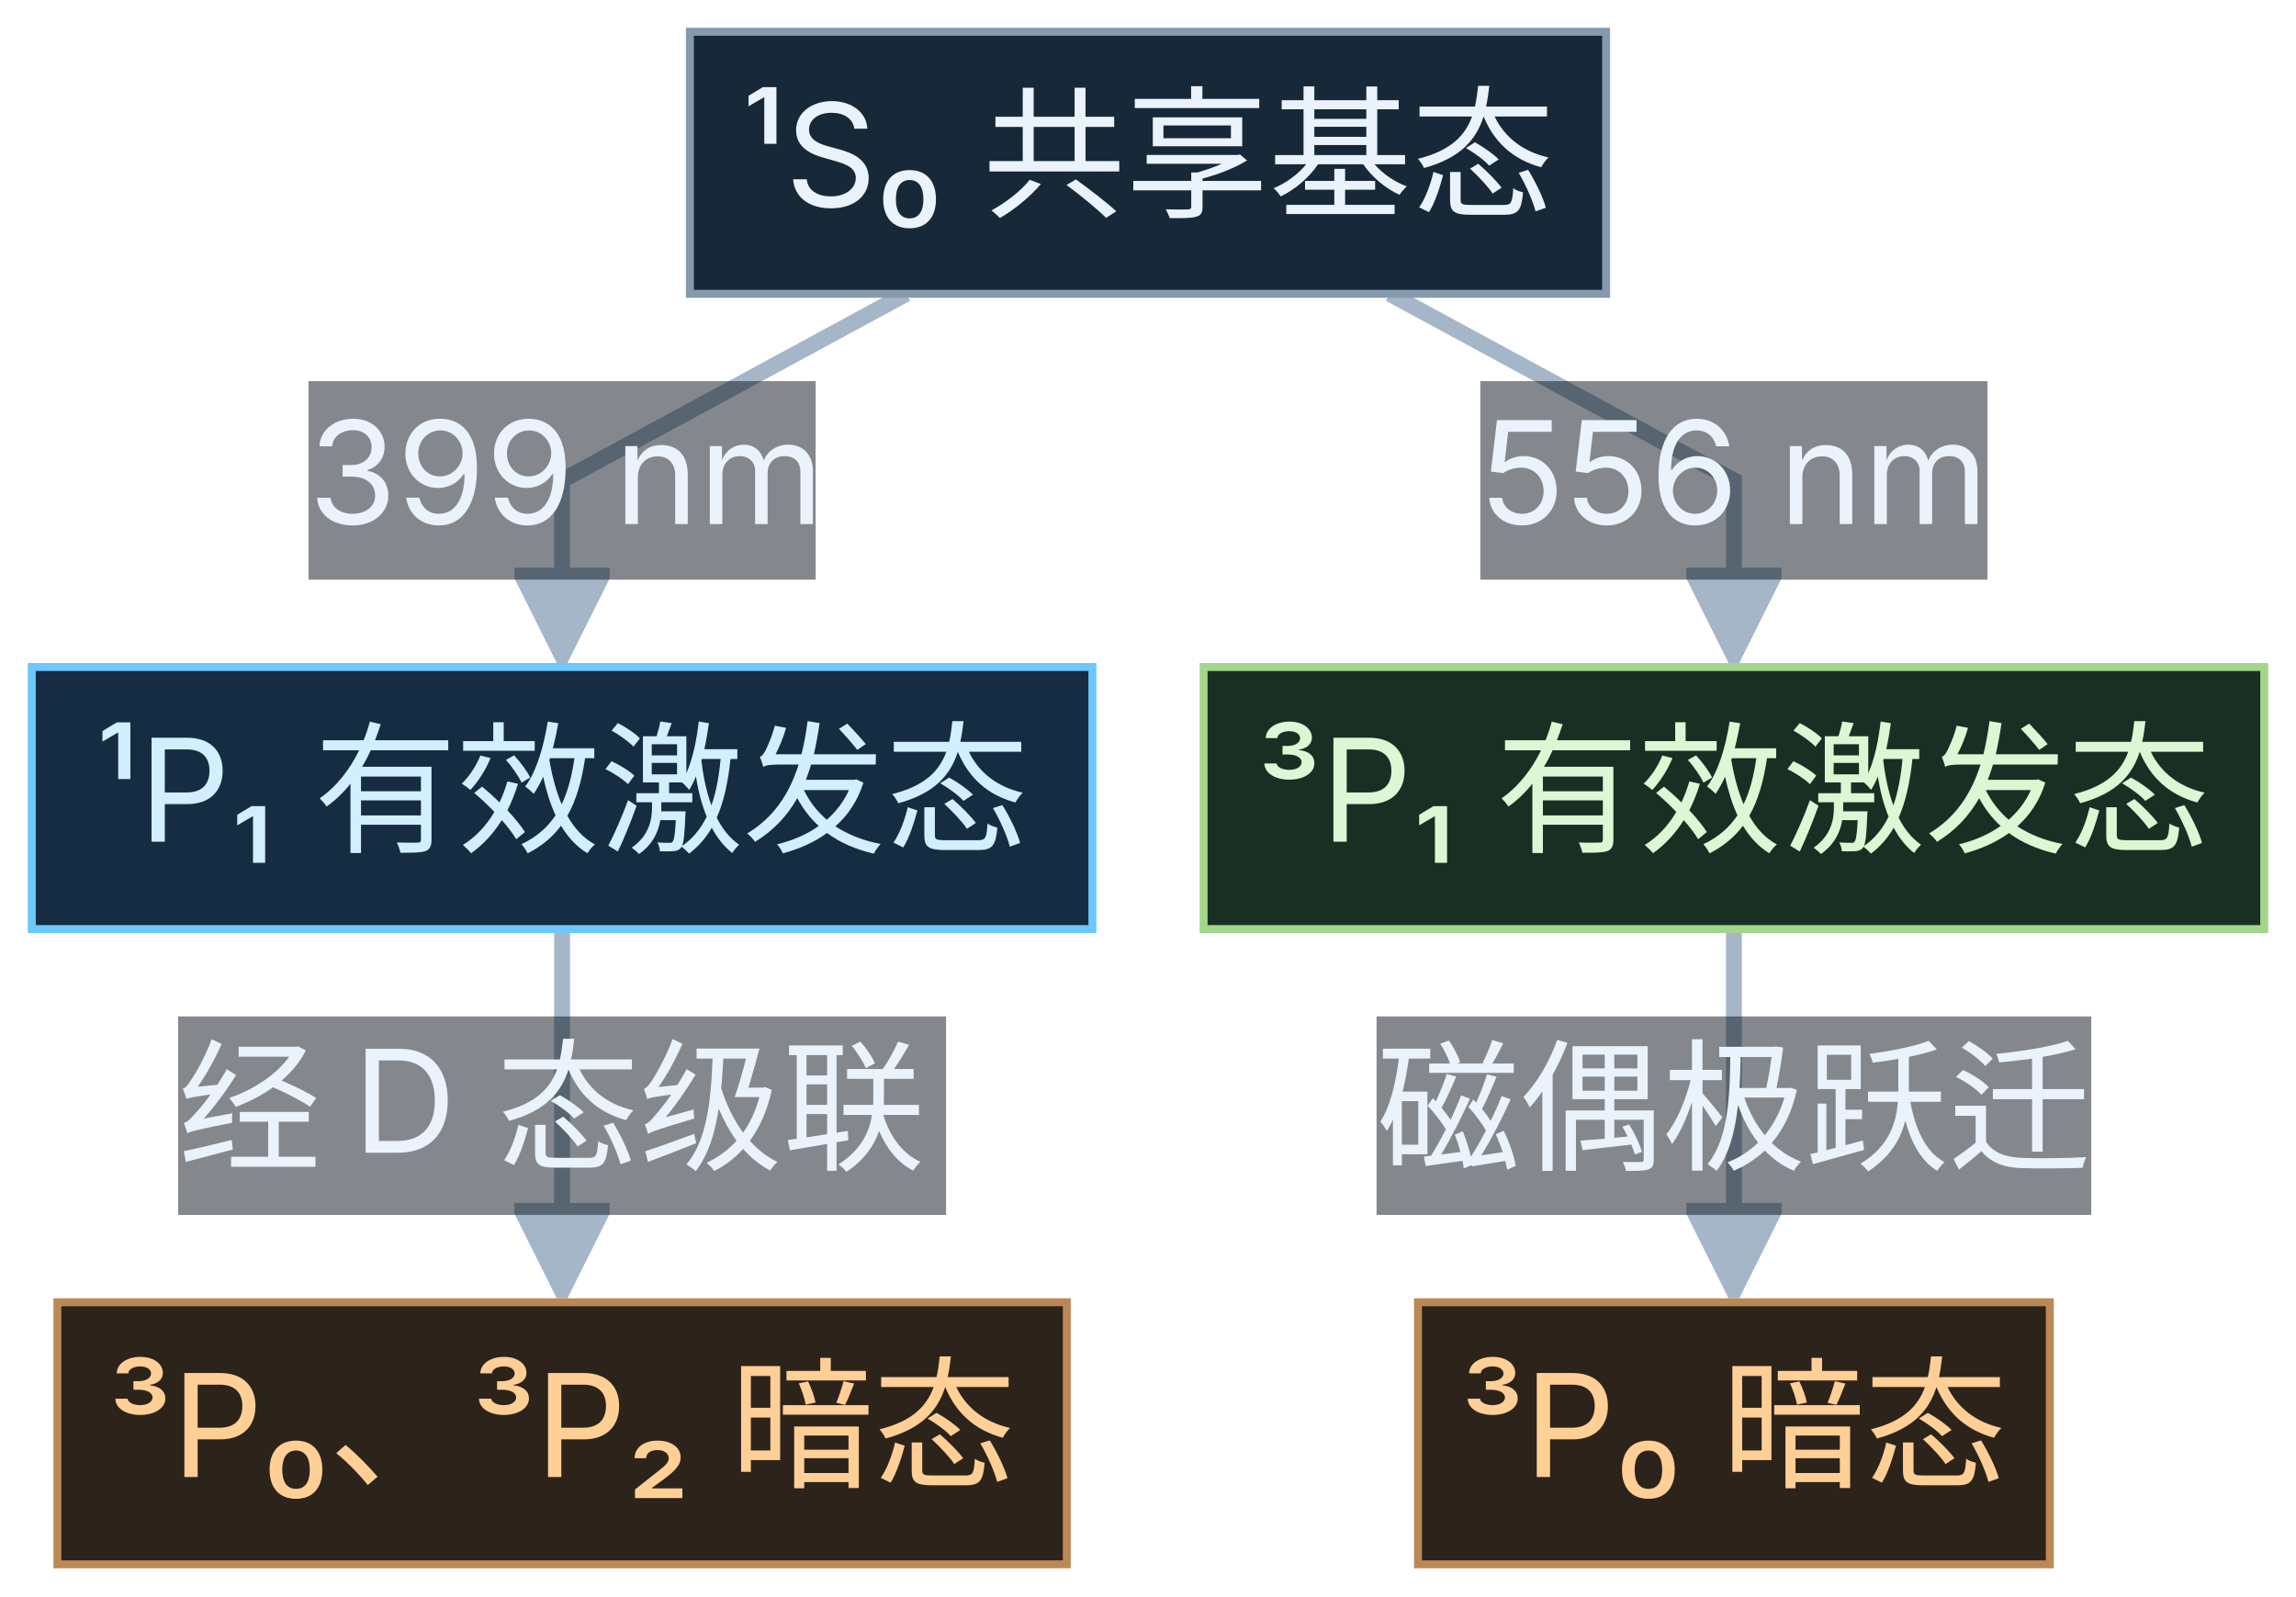
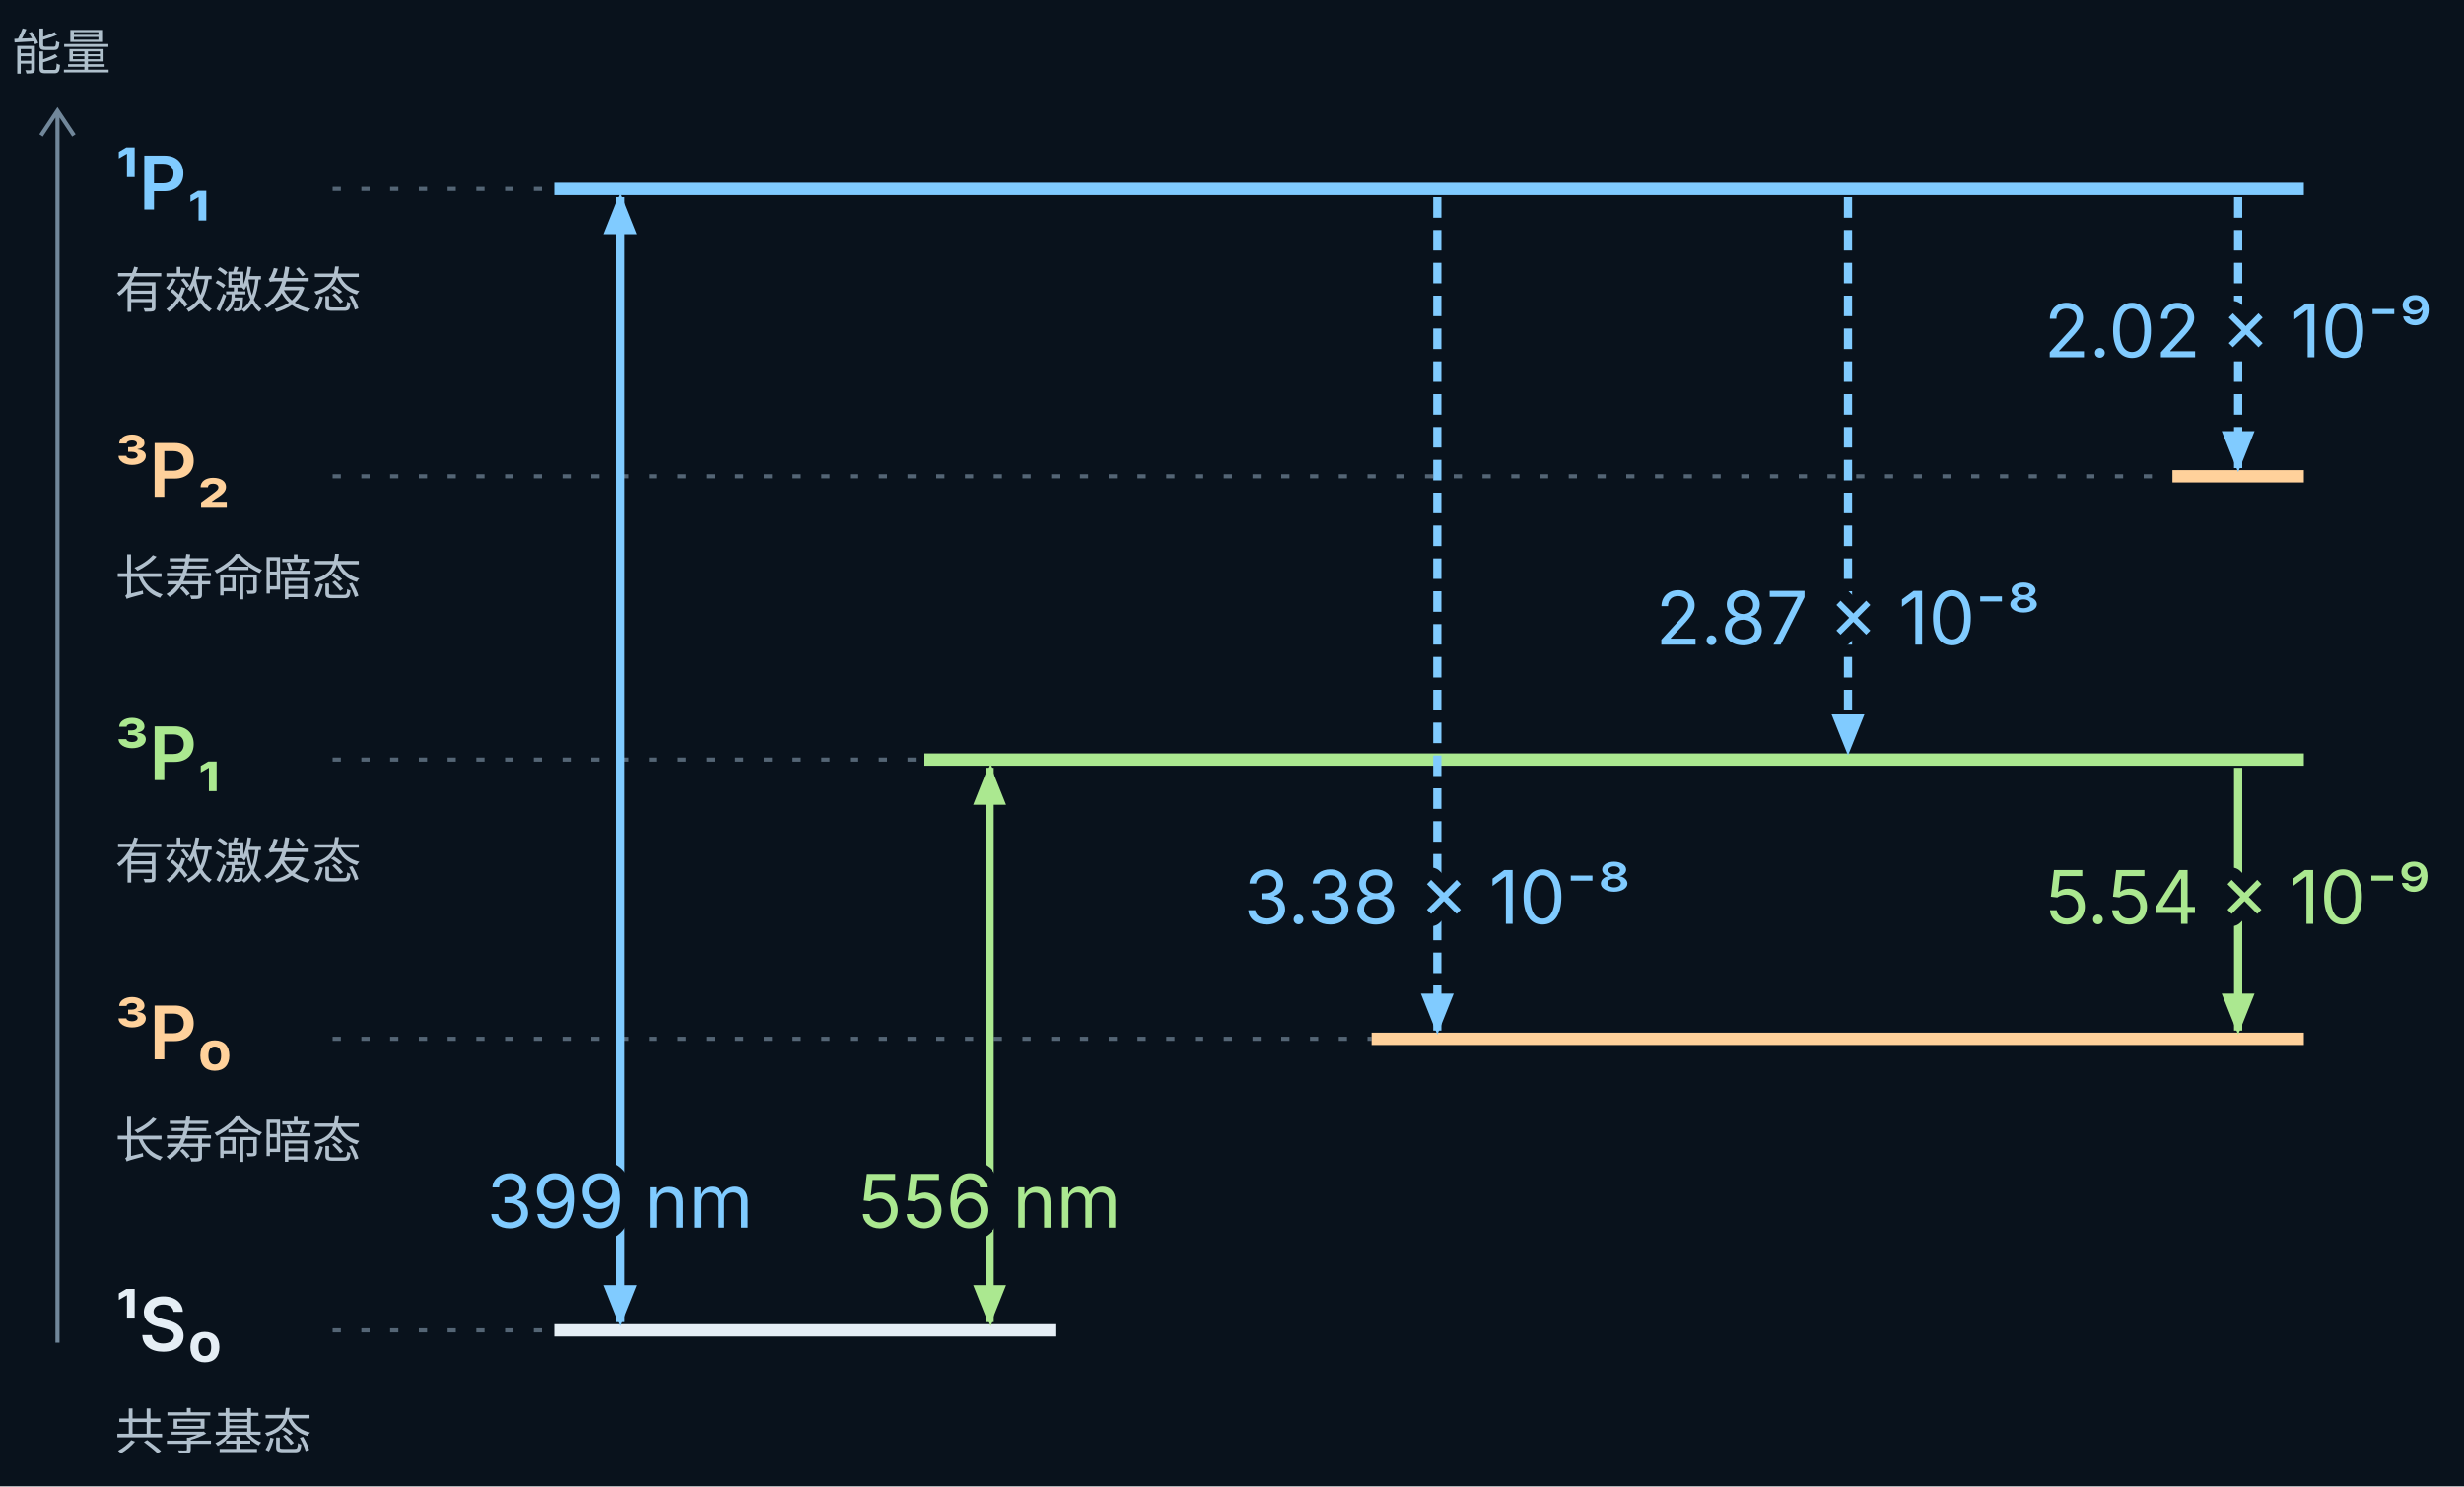
- <svg xmlns="http://www.w3.org/2000/svg" id="two-color-lightweight" width="100%" style="max-width: 289.125px;" viewBox="-4 -4 289.125 201" role="graphics-document document" aria-roledescription="flowchart-v2">
-   <style>#two-color-lightweight{font-family:Inter,PingFang SC,Microsoft YaHei,system-ui,sans-serif;font-size:18px;fill:#eaf3fb;}#two-color-lightweight .error-icon{fill:hsl(29.091, 41.772%, 20.49%);}#two-color-lightweight .error-text{fill:rgb(180.924, 203.411, 224.576);stroke:rgb(180.924, 203.411, 224.576);}#two-color-lightweight .edge-thickness-normal{stroke-width:2px;}#two-color-lightweight .edge-thickness-thick{stroke-width:3.5px;}#two-color-lightweight .edge-pattern-solid{stroke-dasharray:0;}#two-color-lightweight .edge-pattern-dashed{stroke-dasharray:3;}#two-color-lightweight .edge-pattern-dotted{stroke-dasharray:2;}#two-color-lightweight .marker{fill:#a5b6c8;stroke:#a5b6c8;}#two-color-lightweight .marker.cross{stroke:#a5b6c8;}#two-color-lightweight svg{font-family:Inter,PingFang SC,Microsoft YaHei,system-ui,sans-serif;font-size:18px;}#two-color-lightweight .label{font-family:Inter,PingFang SC,Microsoft YaHei,system-ui,sans-serif;color:#eaf3fb;}#two-color-lightweight .cluster-label text{fill:rgb(180.924, 203.411, 224.576);}#two-color-lightweight .cluster-label span,#two-color-lightweight p{color:rgb(180.924, 203.411, 224.576);}#two-color-lightweight .label text,#two-color-lightweight span,#two-color-lightweight p{fill:#eaf3fb;color:#eaf3fb;}#two-color-lightweight .node rect,#two-color-lightweight .node circle,#two-color-lightweight .node ellipse,#two-color-lightweight .node polygon,#two-color-lightweight .node path{fill:#172838;stroke:#859aad;stroke-width:1px;}#two-color-lightweight .flowchart-label text{text-anchor:middle;}#two-color-lightweight .node .katex path{fill:#000;stroke:#000;stroke-width:1px;}#two-color-lightweight .node .label{text-align:center;}#two-color-lightweight .node.clickable{cursor:pointer;}#two-color-lightweight .arrowheadPath{fill:#f6ede3;}#two-color-lightweight .edgePath .path{stroke:#a5b6c8;stroke-width:2.0px;}#two-color-lightweight .flowchart-link{stroke:#a5b6c8;fill:none;}#two-color-lightweight .edgeLabel{background-color:#09121c;text-align:center;}#two-color-lightweight .edgeLabel rect{opacity:0.5;background-color:#09121c;fill:#09121c;}#two-color-lightweight .labelBkg{background-color:rgba(9, 18, 28, 0.5);}#two-color-lightweight .cluster rect{fill:hsl(29.091, 41.772%, 20.49%);stroke:hsl(29.091, 1.772%, 10.49%);stroke-width:1px;}#two-color-lightweight .cluster text{fill:rgb(180.924, 203.411, 224.576);}#two-color-lightweight .cluster span,#two-color-lightweight p{color:rgb(180.924, 203.411, 224.576);}#two-color-lightweight div.mermaidTooltip{position:absolute;text-align:center;max-width:200px;padding:2px;font-family:Inter,PingFang SC,Microsoft YaHei,system-ui,sans-serif;font-size:12px;background:hsl(29.091, 41.772%, 20.49%);border:1px solid hsl(29.091, 1.772%, 10.49%);border-radius:2px;pointer-events:none;z-index:100;}#two-color-lightweight .flowchartTitleText{text-anchor:middle;font-size:18px;fill:#eaf3fb;}#two-color-lightweight :root{--mermaid-font-family:Inter,PingFang SC,Microsoft YaHei,system-ui,sans-serif;}#two-color-lightweight .blue rect{fill:rgb(21, 44, 66)!important;stroke:rgb(108, 199, 255)!important;color:rgb(210, 239, 255)!important;}#two-color-lightweight .blue polygon{fill:rgb(21, 44, 66)!important;stroke:rgb(108, 199, 255)!important;color:rgb(210, 239, 255)!important;}#two-color-lightweight .blue ellipse{fill:rgb(21, 44, 66)!important;stroke:rgb(108, 199, 255)!important;color:rgb(210, 239, 255)!important;}#two-color-lightweight .blue circle{fill:rgb(21, 44, 66)!important;stroke:rgb(108, 199, 255)!important;color:rgb(210, 239, 255)!important;}#two-color-lightweight .blue path{fill:rgb(21, 44, 66)!important;stroke:rgb(108, 199, 255)!important;color:rgb(210, 239, 255)!important;}#two-color-lightweight .blue tspan{fill:rgb(210, 239, 255)!important;}#two-color-lightweight .green rect{fill:rgb(25, 47, 36)!important;stroke:rgb(163, 214, 139)!important;color:rgb(220, 247, 211)!important;}#two-color-lightweight .green polygon{fill:rgb(25, 47, 36)!important;stroke:rgb(163, 214, 139)!important;color:rgb(220, 247, 211)!important;}#two-color-lightweight .green ellipse{fill:rgb(25, 47, 36)!important;stroke:rgb(163, 214, 139)!important;color:rgb(220, 247, 211)!important;}#two-color-lightweight .green circle{fill:rgb(25, 47, 36)!important;stroke:rgb(163, 214, 139)!important;color:rgb(220, 247, 211)!important;}#two-color-lightweight .green path{fill:rgb(25, 47, 36)!important;stroke:rgb(163, 214, 139)!important;color:rgb(220, 247, 211)!important;}#two-color-lightweight .green tspan{fill:rgb(220, 247, 211)!important;}#two-color-lightweight .dark rect{fill:rgb(44, 35, 27)!important;stroke:rgb(186, 137, 86)!important;color:rgb(255, 207, 150)!important;}#two-color-lightweight .dark polygon{fill:rgb(44, 35, 27)!important;stroke:rgb(186, 137, 86)!important;color:rgb(255, 207, 150)!important;}#two-color-lightweight .dark ellipse{fill:rgb(44, 35, 27)!important;stroke:rgb(186, 137, 86)!important;color:rgb(255, 207, 150)!important;}#two-color-lightweight .dark circle{fill:rgb(44, 35, 27)!important;stroke:rgb(186, 137, 86)!important;color:rgb(255, 207, 150)!important;}#two-color-lightweight .dark path{fill:rgb(44, 35, 27)!important;stroke:rgb(186, 137, 86)!important;color:rgb(255, 207, 150)!important;}#two-color-lightweight .dark tspan{fill:rgb(255, 207, 150)!important;}</style>
+ <svg xmlns="http://www.w3.org/2000/svg" id="two-color-lightweight" width="600" viewBox="0 0 600 362" role="img" aria-roledescription="能级图" aria-describedby="chart-desc-two-color-lightweight" aria-labelledby="chart-title-two-color-lightweight" height="362" font-family="Inter, PingFang SC, Microsoft YaHei, system-ui, sans-serif" font-size="18">
+   <defs>
+     <marker id="two-color-lightweight-arrow-blue" viewBox="0 0 10 8" refX="9" refY="4" markerUnits="userSpaceOnUse" markerWidth="10" markerHeight="8" orient="auto-start-reverse">
+       <path d="M0 0L10 4L0 8Z" fill="#80cbff" />
+     </marker>
+     <marker id="two-color-lightweight-arrow-green" viewBox="0 0 10 8" refX="9" refY="4" markerUnits="userSpaceOnUse" markerWidth="10" markerHeight="8" orient="auto-start-reverse">
+       <path d="M0 0L10 4L0 8Z" fill="#abe890" />
+     </marker>
+   </defs>
+   <rect width="600" height="362" fill="#09121c" />
  <g>
-     <marker id="two-color-lightweight_flowchart-pointEnd" class="marker flowchart" viewBox="0 0 10 10" refX="6" refY="5" markerUnits="userSpaceOnUse" markerWidth="12" markerHeight="12" orient="auto">
-       <path d="M 0 0 L 10 5 L 0 10 z" class="arrowMarkerPath" style="stroke-width: 1; stroke-dasharray: 1, 0;" />
-     </marker>
-     <marker id="two-color-lightweight_flowchart-pointStart" class="marker flowchart" viewBox="0 0 10 10" refX="4.5" refY="5" markerUnits="userSpaceOnUse" markerWidth="12" markerHeight="12" orient="auto">
-       <path d="M 0 5 L 10 10 L 10 0 z" class="arrowMarkerPath" style="stroke-width: 1; stroke-dasharray: 1, 0;" />
-     </marker>
-     <marker id="two-color-lightweight_flowchart-circleEnd" class="marker flowchart" viewBox="0 0 10 10" refX="11" refY="5" markerUnits="userSpaceOnUse" markerWidth="11" markerHeight="11" orient="auto">
-       <circle cx="5" cy="5" r="5" class="arrowMarkerPath" style="stroke-width: 1; stroke-dasharray: 1, 0;" />
-     </marker>
-     <marker id="two-color-lightweight_flowchart-circleStart" class="marker flowchart" viewBox="0 0 10 10" refX="-1" refY="5" markerUnits="userSpaceOnUse" markerWidth="11" markerHeight="11" orient="auto">
-       <circle cx="5" cy="5" r="5" class="arrowMarkerPath" style="stroke-width: 1; stroke-dasharray: 1, 0;" />
-     </marker>
-     <marker id="two-color-lightweight_flowchart-crossEnd" class="marker cross flowchart" viewBox="0 0 11 11" refX="12" refY="5.2" markerUnits="userSpaceOnUse" markerWidth="11" markerHeight="11" orient="auto">
-       <path d="M 1,1 l 9,9 M 10,1 l -9,9" class="arrowMarkerPath" style="stroke-width: 2; stroke-dasharray: 1, 0;" />
-     </marker>
-     <marker id="two-color-lightweight_flowchart-crossStart" class="marker cross flowchart" viewBox="0 0 11 11" refX="-1" refY="5.2" markerUnits="userSpaceOnUse" markerWidth="11" markerHeight="11" orient="auto">
-       <path d="M 1,1 l 9,9 M 10,1 l -9,9" class="arrowMarkerPath" style="stroke-width: 2; stroke-dasharray: 1, 0;" />
-     </marker>
-     <g class="root">
-       <g class="clusters" />
-       <g class="edgePaths">
-         <path d="M110.128,33L66.781,56.5L66.781,74.7" id="L-G-B-0" class="edge-thickness-normal edge-pattern-solid flowchart-link LS-G LE-B" style="fill:none;" marker-end="url(#two-color-lightweight_flowchart-pointEnd)" />
-         <path d="M170.997,33L214.344,56.5L214.344,74.7" id="L-G-V-0" class="edge-thickness-normal edge-pattern-solid flowchart-link LS-G LE-V" style="fill:none;" marker-end="url(#two-color-lightweight_flowchart-pointEnd)" />
-         <path d="M66.781,113L66.781,136.5L66.781,154.7" id="L-B-DB-0" class="edge-thickness-normal edge-pattern-solid flowchart-link LS-B LE-DB" style="fill:none;" marker-end="url(#two-color-lightweight_flowchart-pointEnd)" />
-         <path d="M214.344,113L214.344,136.5L214.344,154.7" id="L-V-DV-0" class="edge-thickness-normal edge-pattern-solid flowchart-link LS-V LE-DV" style="fill:none;" marker-end="url(#two-color-lightweight_flowchart-pointEnd)" />
-       </g>
-       <g class="edgeLabels">
-         <g class="edgeLabel" transform="translate(66.78125, 56.5)">
-           <g class="label" transform="translate(-31.92969, -12.5)">
-             <rect rx="0" ry="0" width="63.859" height="25" />
-             <text style="">
-               <tspan xml:space="preserve" dy="1em" x="0" class="row">399 nm</tspan>
-             </text>
-           </g>
-         </g>
-         <g class="edgeLabel" transform="translate(214.3438, 56.5)">
-           <g class="label" transform="translate(-31.92969, -12.5)">
-             <rect rx="0" ry="0" width="63.859" height="25" />
-             <text style="">
-               <tspan xml:space="preserve" dy="1em" x="0" class="row">556 nm</tspan>
-             </text>
-           </g>
-         </g>
-         <g class="edgeLabel" transform="translate(66.78125, 136.5)">
-           <g class="label" transform="translate(-48.35156, -12.5)">
-             <rect rx="0" ry="0" width="96.703" height="25" />
-             <text style="">
-               <tspan xml:space="preserve" dy="1em" x="0" class="row">经 D 态级联</tspan>
-             </text>
-           </g>
-         </g>
-         <g class="edgeLabel" transform="translate(214.3438, 136.5)">
-           <g class="label" transform="translate(-45, -12.5)">
-             <rect rx="0" ry="0" width="90" height="25" />
-             <text style="">
-               <tspan xml:space="preserve" dy="1em" x="0" class="row">磁偶极跃迁</tspan>
-             </text>
-           </g>
-         </g>
-       </g>
-       <g class="nodes">
-         <g class="node default default flowchart-label" id="flowchart-G-8" data-node="true" data-id="G" transform="translate(140.5625, 16.5)">
-           <rect class="basic label-container" style="" rx="0" ry="0" x="-57.688" y="-16.5" width="115.375" height="33" />
-           <g class="label" style="" transform="translate(0, -12.5)">
-             <rect />
-             <text style="">
-               <tspan xml:space="preserve" dy="1em" x="0" class="row">¹S₀ 共享基态</tspan>
-             </text>
-           </g>
-         </g>
-         <g class="node default blue flowchart-label" id="flowchart-B-9" data-node="true" data-id="B" transform="translate(66.78125, 96.5)">
-           <rect class="basic label-container" style="" rx="0" ry="0" x="-66.781" y="-16.5" width="133.562" height="33" />
-           <g class="label" style="" transform="translate(0, -12.5)">
-             <rect />
-             <text style="">
-               <tspan xml:space="preserve" dy="1em" x="0" class="row">¹P₁ 有效激发态</tspan>
-             </text>
-           </g>
-         </g>
-         <g class="node default green flowchart-label" id="flowchart-V-11" data-node="true" data-id="V" transform="translate(214.3438, 96.5)">
-           <rect class="basic label-container" style="" rx="0" ry="0" x="-66.781" y="-16.5" width="133.562" height="33" />
-           <g class="label" style="" transform="translate(0, -12.5)">
-             <rect />
-             <text style="">
-               <tspan xml:space="preserve" dy="1em" x="0" class="row">³P₁ 有效激发态</tspan>
-             </text>
-           </g>
-         </g>
-         <g class="node default dark flowchart-label" id="flowchart-DB-13" data-node="true" data-id="DB" transform="translate(66.78125, 176.5)">
-           <rect class="basic label-container" style="" rx="0" ry="0" x="-63.555" y="-16.5" width="127.109" height="33" />
-           <g class="label" style="" transform="translate(0, -12.5)">
-             <rect />
-             <text style="">
-               <tspan xml:space="preserve" dy="1em" x="0" class="row">³P₀、³P₂ 暗态</tspan>
-             </text>
-           </g>
-         </g>
-         <g class="node default dark flowchart-label" id="flowchart-DV-15" data-node="true" data-id="DV" transform="translate(214.3438, 176.5)">
-           <rect class="basic label-container" style="" rx="0" ry="0" x="-39.781" y="-16.5" width="79.562" height="33" />
-           <g class="label" style="" transform="translate(0, -12.5)">
-             <rect />
-             <text style="">
-               <tspan xml:space="preserve" dy="1em" x="0" class="row">³P₀ 暗态</tspan>
-             </text>
-           </g>
-         </g>
-       </g>
+     <text x="3" y="17" fill="#afc0cc" font-size="12">能量</text>
+     <path d="M14 327V27m-4 6 4-6 4 6" stroke="#71879a" fill="none" />
+     <g class="level" id="two-color-lightweight-G" data-node="true" data-id="G">
+       <text class="term" x="28" y="329" fill="#e5eef5" font-weight="600">¹S₀</text>
+       <text x="28" y="353" font-size="12" fill="#b1c0cd">共享基态</text>
+       <line x1="81" x2="135" y1="324" y2="324" stroke="#546575" stroke-dasharray="2 5" />
+       <line class="level-line" x1="135" x2="257" y1="324" y2="324" stroke="#e5eef5" stroke-width="3" />
+     </g>
+     <g class="level" id="two-color-lightweight-B" data-node="true" data-id="B">
+       <text class="term" x="28" y="51" fill="#80cbff" font-weight="600">¹P₁</text>
+       <text x="28" y="75" font-size="12" fill="#b1c0cd">有效激发态</text>
+       <line x1="81" x2="135" y1="46" y2="46" stroke="#546575" stroke-dasharray="2 5" />
+       <line class="level-line" x1="135" x2="561" y1="46" y2="46" stroke="#80cbff" stroke-width="3" />
+     </g>
+     <g class="level" id="two-color-lightweight-V" data-node="true" data-id="V">
+       <text class="term" x="28" y="190" fill="#abe890" font-weight="600">³P₁</text>
+       <text x="28" y="214" font-size="12" fill="#b1c0cd">有效激发态</text>
+       <line x1="81" x2="225" y1="185" y2="185" stroke="#546575" stroke-dasharray="2 5" />
+       <line class="level-line" x1="225" x2="561" y1="185" y2="185" stroke="#abe890" stroke-width="3" />
+     </g>
+     <g class="level" id="two-color-lightweight-P0" data-node="true" data-id="P0">
+       <text class="term" x="28" y="258" fill="#ffd19b" font-weight="600">³P₀</text>
+       <text x="28" y="282" font-size="12" fill="#b1c0cd">长寿命暗态</text>
+       <line x1="81" x2="334" y1="253" y2="253" stroke="#546575" stroke-dasharray="2 5" />
+       <line class="level-line" x1="334" x2="561" y1="253" y2="253" stroke="#ffd19b" stroke-width="3" />
+     </g>
+     <g class="level" id="two-color-lightweight-P2" data-node="true" data-id="P2">
+       <text class="term" x="28" y="121" fill="#ffd19b" font-weight="600">³P₂</text>
+       <text x="28" y="145" font-size="12" fill="#b1c0cd">长寿命暗态</text>
+       <line x1="81" x2="529" y1="116" y2="116" stroke="#546575" stroke-dasharray="2 5" />
+       <line class="level-line" x1="529" x2="561" y1="116" y2="116" stroke="#ffd19b" stroke-width="3" />
+     </g>
+   </g>
+   <g>
+     <g class="transition" data-from="G" data-to="B">
+       <path d="M151 322V48" id="L-G-B-0" class="transition-line" marker-start="url(#two-color-lightweight-arrow-blue)" marker-end="url(#two-color-lightweight-arrow-blue)" stroke="#80cbff" stroke-width="2" fill="none" />
+       <text x="151" y="299" text-anchor="middle" fill="#80cbff" paint-order="stroke" stroke="#09121c" stroke-width="6" stroke-linejoin="round">399 nm</text>
+     </g>
+     <g class="transition" data-from="G" data-to="V">
+       <path d="M241 322V187" id="L-G-V-0" class="transition-line" marker-start="url(#two-color-lightweight-arrow-green)" marker-end="url(#two-color-lightweight-arrow-green)" stroke="#abe890" stroke-width="2" fill="none" />
+       <text x="241" y="299" text-anchor="middle" fill="#abe890" paint-order="stroke" stroke="#09121c" stroke-width="6" stroke-linejoin="round">556 nm</text>
+     </g>
+     <g class="transition" data-from="B" data-to="P0">
+       <path d="M350 48V251" id="L-B-P0-0" class="transition-line" marker-end="url(#two-color-lightweight-arrow-blue)" stroke="#80cbff" stroke-width="2" fill="none" stroke-dasharray="5 3" />
+       <text x="350" y="225" text-anchor="middle" fill="#80cbff" paint-order="stroke" stroke="#09121c" stroke-width="6" stroke-linejoin="round">3.38 × 10⁻⁸</text>
+     </g>
+     <g class="transition" data-from="B" data-to="V">
+       <path d="M450 48V183" id="L-B-V-0" class="transition-line" marker-end="url(#two-color-lightweight-arrow-blue)" stroke="#80cbff" stroke-width="2" fill="none" stroke-dasharray="5 3" />
+       <text x="450" y="157" text-anchor="middle" fill="#80cbff" paint-order="stroke" stroke="#09121c" stroke-width="6" stroke-linejoin="round">2.87 × 10⁻⁸</text>
+     </g>
+     <g class="transition" data-from="B" data-to="P2">
+       <path d="M545 48V114" id="L-B-P2-0" class="transition-line" marker-end="url(#two-color-lightweight-arrow-blue)" stroke="#80cbff" stroke-width="2" fill="none" stroke-dasharray="5 3" />
+       <text x="545" y="87" text-anchor="middle" fill="#80cbff" paint-order="stroke" stroke="#09121c" stroke-width="6" stroke-linejoin="round">2.02 × 10⁻⁹</text>
+     </g>
+     <g class="transition" data-from="V" data-to="P0">
+       <path d="M545 187V251" id="L-V-P0-0" class="transition-line" marker-end="url(#two-color-lightweight-arrow-green)" stroke="#abe890" stroke-width="2" fill="none" />
+       <text x="545" y="225" text-anchor="middle" fill="#abe890" paint-order="stroke" stroke="#09121c" stroke-width="6" stroke-linejoin="round">5.54 × 10⁻⁹</text>
    </g>
  </g>
</svg>
